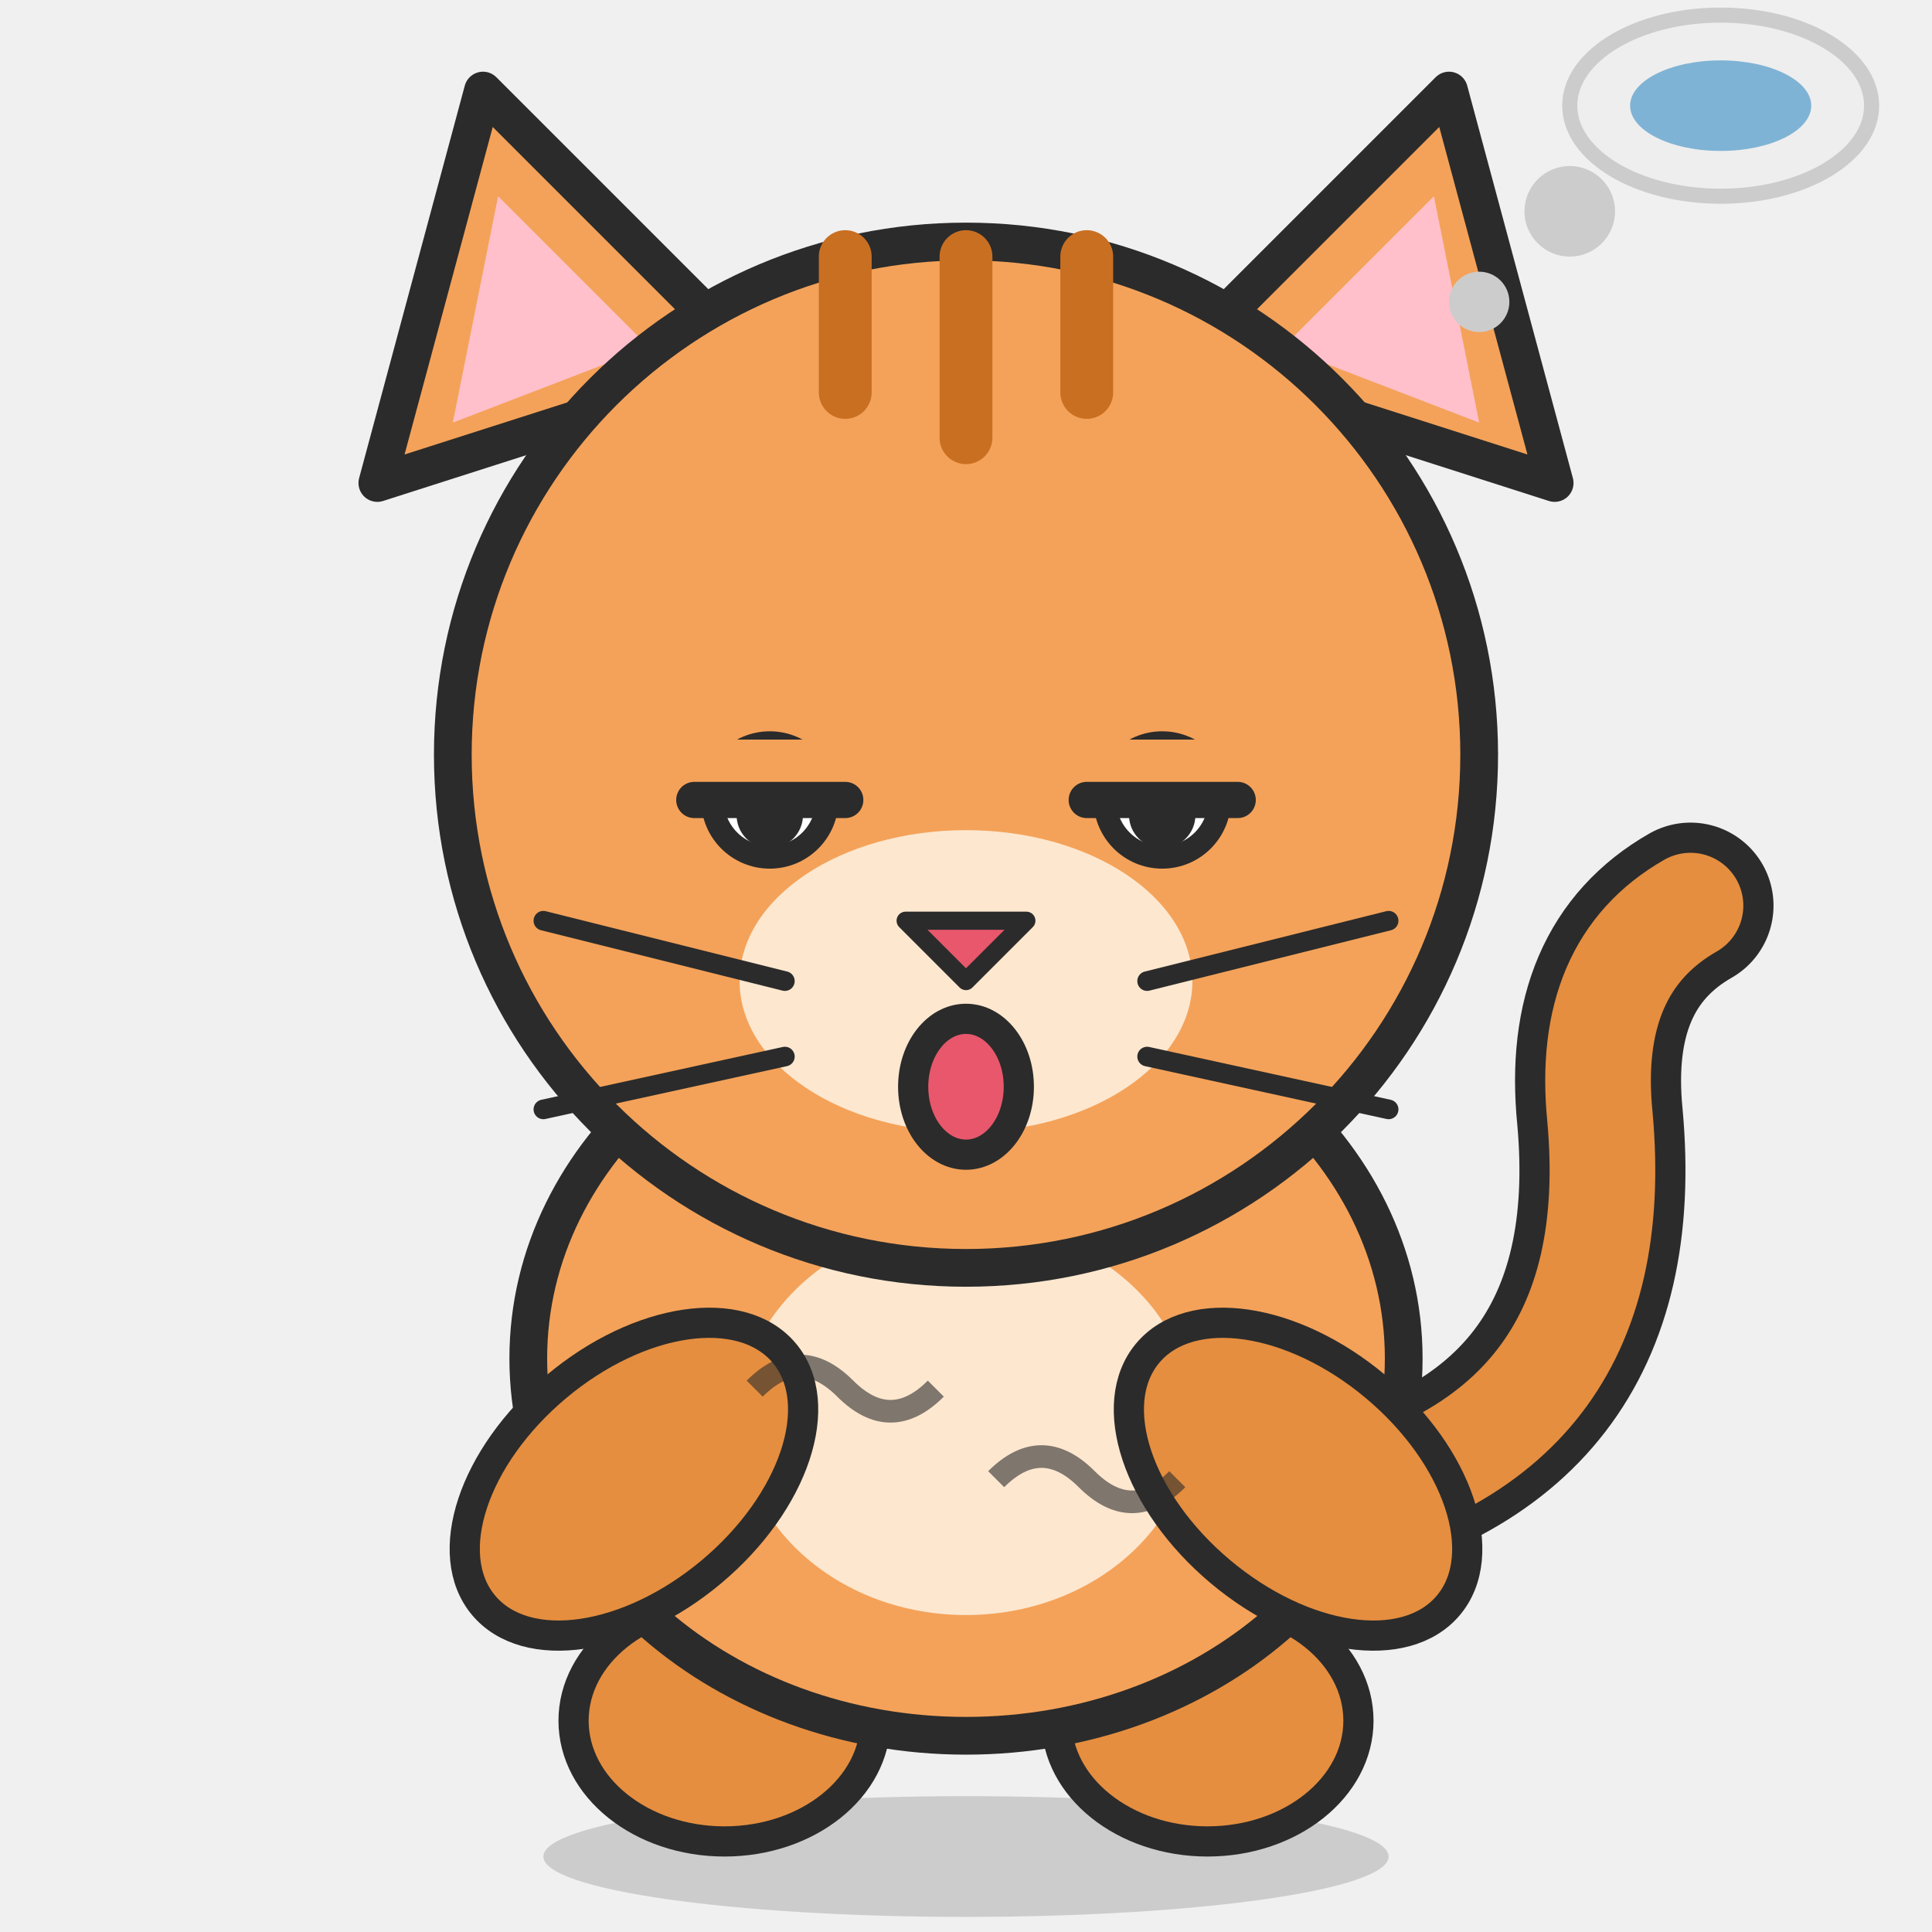
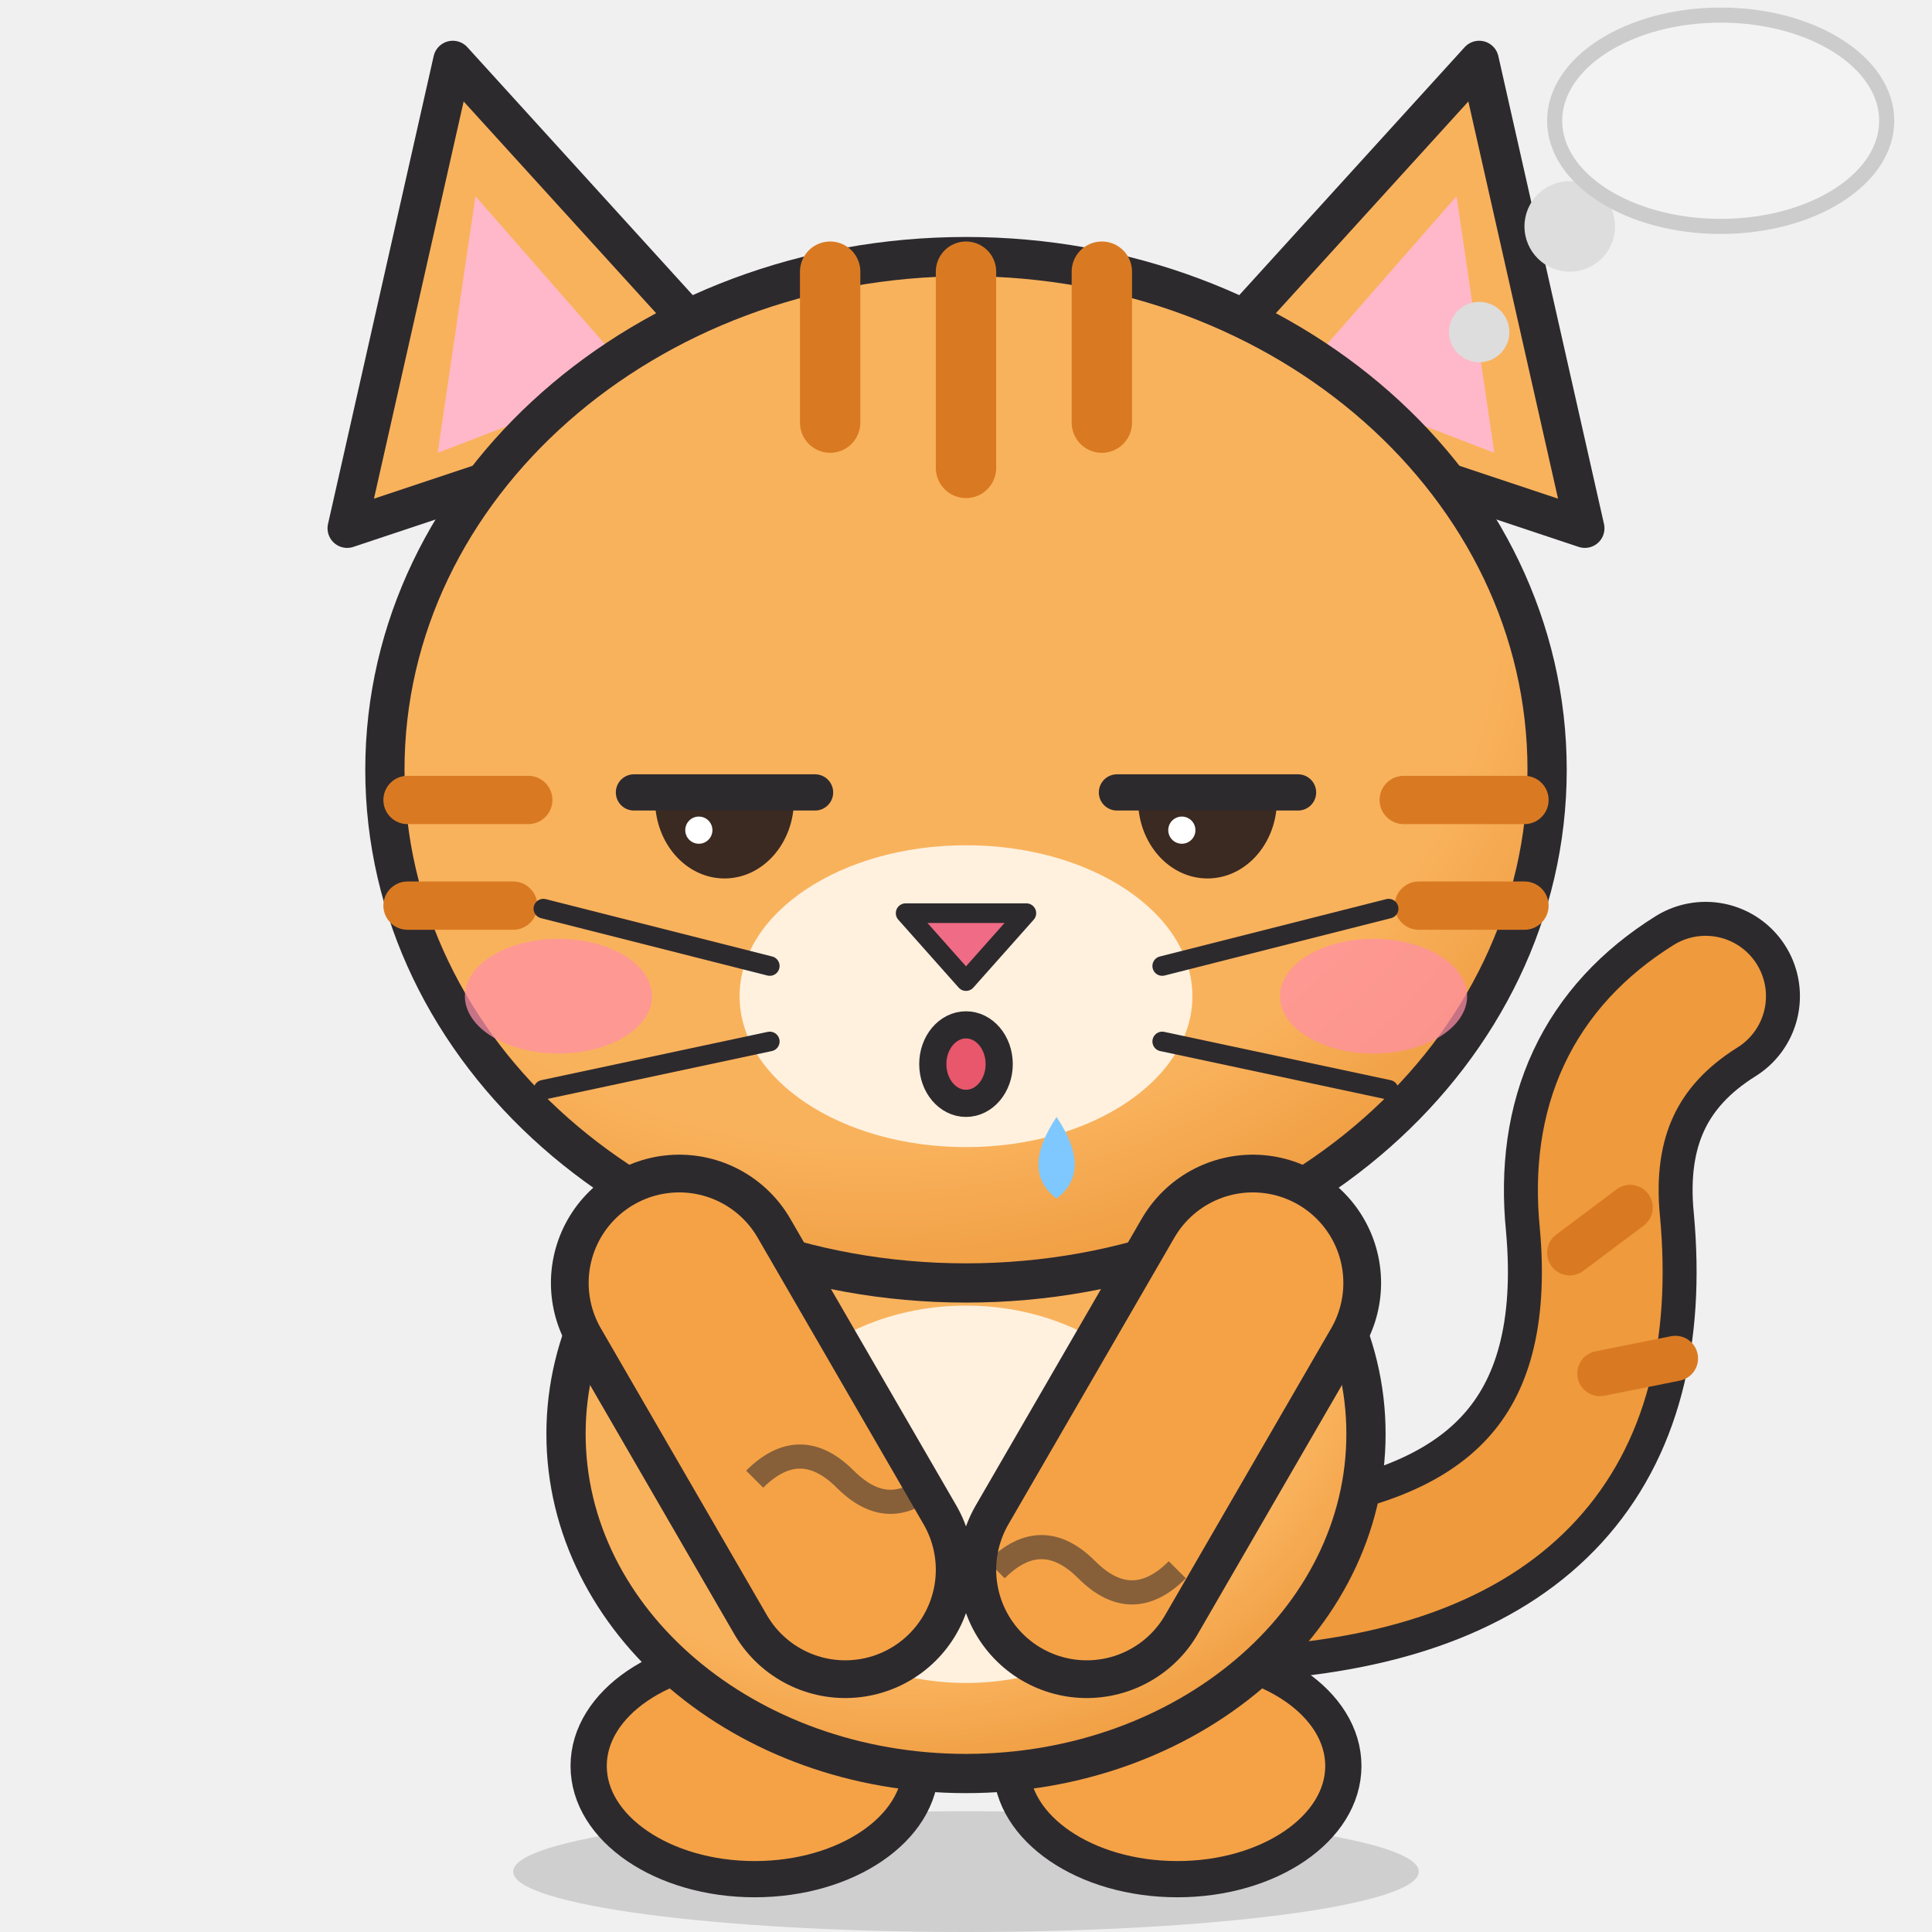
<svg xmlns="http://www.w3.org/2000/svg" viewBox="0 0 128 128" width="128" height="128">
-   <ellipse cx="64" cy="123" rx="28" ry="4" fill="#000" opacity=".15" />
-   <path d="M86 100 q22 -4 20 -26 q-1 -10 6 -14" fill="none" stroke="#2b2b2b" stroke-width="11" stroke-linecap="round" transform="rotate(0 86 100)" />
-   <path d="M86 100 q22 -4 20 -26 q-1 -10 6 -14" fill="none" stroke="#e58e3f" stroke-width="7" stroke-linecap="round" transform="rotate(0 86 100)" />
-   <ellipse cx="48" cy="114" rx="10" ry="8" fill="#e58e3f" stroke="#2b2b2b" stroke-width="2" transform="rotate(0 48 114)" />
-   <ellipse cx="80" cy="114" rx="10" ry="8" fill="#e58e3f" stroke="#2b2b2b" stroke-width="2" transform="rotate(0 80 114)" />
-   <ellipse cx="64" cy="90" rx="29" ry="25" fill="#f4a259" stroke="#2b2b2b" stroke-width="2.5" />
-   <ellipse cx="64" cy="94" rx="15" ry="13" fill="#fde7cf" />
-   <path d="M25 32 L32 6 L50 24 Z" fill="#f4a259" stroke="#2b2b2b" stroke-width="2.5" stroke-linejoin="round" />
-   <path d="M30 28 L33 13 L43 23 Z" fill="#ffc0cb" />
-   <path d="M103 32 L96 6 L78 24 Z" fill="#f4a259" stroke="#2b2b2b" stroke-width="2.5" stroke-linejoin="round" />
-   <path d="M98 28 L95 13 L85 23 Z" fill="#ffc0cb" />
-   <circle cx="64" cy="50" r="34" fill="#f4a259" stroke="#2b2b2b" stroke-width="2.5" />
-   <path d="M56 17 v9" stroke="#c96f22" stroke-width="3.5" stroke-linecap="round" />
-   <path d="M64 17 v12" stroke="#c96f22" stroke-width="3.5" stroke-linecap="round" />
-   <path d="M72 17 v9" stroke="#c96f22" stroke-width="3.5" stroke-linecap="round" />
-   <ellipse cx="64" cy="65" rx="15" ry="10" fill="#fde7cf" />
-   <circle cx="51" cy="53" r="3.8" fill="#fff" stroke="#2b2b2b" stroke-width="1.5" />
-   <circle cx="51" cy="54" r="2.2" fill="#2b2b2b" />
-   <path d="M46 51 h10" stroke="#f4a259" stroke-width="4" />
-   <path d="M46 53 h10" fill="none" stroke="#2b2b2b" stroke-width="2.4" stroke-linecap="round" />
-   <circle cx="77" cy="53" r="3.8" fill="#fff" stroke="#2b2b2b" stroke-width="1.5" />
-   <circle cx="77" cy="54" r="2.2" fill="#2b2b2b" />
-   <path d="M72 51 h10" stroke="#f4a259" stroke-width="4" />
-   <path d="M72 53 h10" fill="none" stroke="#2b2b2b" stroke-width="2.4" stroke-linecap="round" />
-   <path d="M60 61 h8 l-4 4 z" fill="#e8576b" stroke="#2b2b2b" stroke-width="1.2" stroke-linejoin="round" />
-   <ellipse cx="64" cy="72" rx="3.5" ry="4.5" fill="#e8576b" stroke="#2b2b2b" stroke-width="2" />
-   <path d="M52 65 l-16 -4" stroke="#2b2b2b" stroke-width="1.3" stroke-linecap="round" />
-   <path d="M52 70 l-16 3.5" stroke="#2b2b2b" stroke-width="1.3" stroke-linecap="round" />
-   <path d="M76 65 l16 -4" stroke="#2b2b2b" stroke-width="1.3" stroke-linecap="round" />
-   <path d="M76 70 l16 3.5" stroke="#2b2b2b" stroke-width="1.3" stroke-linecap="round" />
-   <ellipse cx="42" cy="98" rx="8" ry="13" fill="#e58e3f" stroke="#2b2b2b" stroke-width="2" transform="rotate(50 42 98)" />
-   <ellipse cx="86" cy="98" rx="8" ry="13" fill="#e58e3f" stroke="#2b2b2b" stroke-width="2" transform="rotate(-50 86 98)" />
-   <path d="M50 92 q3 -3 6 0 q3 3 6 0 M66 98 q3 -3 6 0 q3 3 6 0" fill="none" stroke="#2b2b2b" stroke-width="1.5" opacity=".6" />
-   <circle cx="98" cy="20" r="2" fill="#ccc" />
-   <circle cx="104" cy="14" r="3" fill="#ccc" />
-   <ellipse cx="114" cy="7" rx="10" ry="6" fill="#eee" stroke="#ccc" />
-   <ellipse cx="114" cy="7" rx="6" ry="3" fill="#7fb3d5" />
+   <defs>
+     <radialGradient id="furcathungry0" cx="42%" cy="32%" r="75%">
+       <stop offset="0" stop-color="#f9b25c" />
+       <stop offset="0.72" stop-color="#f9b25c" />
+       <stop offset="1" stop-color="#ec9537" />
+     </radialGradient>
+   </defs>
+   <ellipse cx="64" cy="124" rx="30" ry="4" fill="#000" opacity=".14" />
+   <g transform="translate(0 0) scale(1) rotate(0 64 122)">
+     <g transform="rotate(0 84 105)">
+       <path d="M84 105 q24 -2 22 -24 q-1 -10 7 -15" fill="none" stroke="#2d2a2e" stroke-width="12.5" stroke-linecap="round" />
+       <path d="M84 105 q24 -2 22 -24 q-1 -10 7 -15" fill="none" stroke="#ef9a3c" stroke-width="8" stroke-linecap="round" />
+       <path d="M104 83 l4 -3 M106 91 l5 -1" stroke="#d97a22" stroke-width="3" stroke-linecap="round" />
+     </g>
+     <ellipse cx="50" cy="117" rx="11" ry="7.5" fill="#f5a246" stroke="#2d2a2e" stroke-width="2.4" transform="rotate(0 50 117)" />
+     <ellipse cx="78" cy="117" rx="11" ry="7.5" fill="#f5a246" stroke="#2d2a2e" stroke-width="2.4" transform="rotate(0 78 117)" />
+     <ellipse cx="64" cy="95" rx="26.5" ry="22.5" fill="url(#furcathungry0)" stroke="#2d2a2e" stroke-width="2.6" />
+     <ellipse cx="64" cy="99" rx="15" ry="12.5" fill="#fff1de" />
+     <g transform="rotate(0 37 29)">
+       <path d="M23 35 L30 4 L50 26 Z" fill="#f9b25c" stroke="#2d2a2e" stroke-width="2.6" stroke-linejoin="round" />
+       <path d="M29 30 L31.5 13 L42 25 Z" fill="#ffb8c9" />
+     </g>
+     <g transform="rotate(0 91 29)">
+       <path d="M105 35 L98 4 L78 26 Z" fill="#f9b25c" stroke="#2d2a2e" stroke-width="2.6" stroke-linejoin="round" />
+       <path d="M99 30 L96.5 13 L86 25 Z" fill="#ffb8c9" />
+     </g>
+     <ellipse cx="64" cy="51" rx="38.5" ry="34" fill="url(#furcathungry0)" stroke="#2d2a2e" stroke-width="2.6" />
+     <path d="M55 18 v10" stroke="#d97a22" stroke-width="4" stroke-linecap="round" />
+     <path d="M64 18 v13" stroke="#d97a22" stroke-width="4" stroke-linecap="round" />
+     <path d="M73 18 v10" stroke="#d97a22" stroke-width="4" stroke-linecap="round" />
+     <path d="M27 53 h8 M27 60 h7 M101 53 h-8 M101 60 h-7" stroke="#d97a22" stroke-width="3.2" stroke-linecap="round" />
+     <ellipse cx="64" cy="66" rx="15" ry="10" fill="#fff1de" />
+     <ellipse cx="48" cy="53" rx="4.6" ry="5.2" fill="#3b2a22" />
+     <ellipse cx="49.9" cy="50.8" rx="1.9" ry="1.9" fill="#fff" />
+     <ellipse cx="46.3" cy="55" rx="0.9" ry="0.9" fill="#fff" />
+     <path d="M40.5 45 h15 v7.5 h-15 z" fill="#f9b25c" />
+     <path d="M42 52.5 h12" fill="none" stroke="#2d2a2e" stroke-width="2.4" stroke-linecap="round" stroke-linejoin="round" />
+     <ellipse cx="80" cy="53" rx="4.6" ry="5.2" fill="#3b2a22" />
+     <ellipse cx="81.9" cy="50.8" rx="1.9" ry="1.9" fill="#fff" />
+     <ellipse cx="78.3" cy="55" rx="0.9" ry="0.9" fill="#fff" />
+     <path d="M72.5 45 h15 v7.5 h-15 z" fill="#f9b25c" />
+     <path d="M74 52.5 h12" fill="none" stroke="#2d2a2e" stroke-width="2.4" stroke-linecap="round" stroke-linejoin="round" />
+     <ellipse cx="37" cy="66" rx="6.2" ry="3.8" fill="#ff8fa6" opacity="0.72" />
+     <ellipse cx="91" cy="66" rx="6.2" ry="3.8" fill="#ff8fa6" opacity="0.72" />
+     <path d="M60 60.5 h8 l-4 4.5 z" fill="#f06b85" stroke="#2d2a2e" stroke-width="1.3" stroke-linejoin="round" />
+     <path d="M51 64 l-15 -3.8" stroke="#2d2a2e" stroke-width="1.3" stroke-linecap="round" />
+     <path d="M51 69 l-15 3.2" stroke="#2d2a2e" stroke-width="1.3" stroke-linecap="round" />
+     <path d="M77 64 l15 -3.8" stroke="#2d2a2e" stroke-width="1.3" stroke-linecap="round" />
+     <path d="M77 69 l15 3.2" stroke="#2d2a2e" stroke-width="1.3" stroke-linecap="round" />
+     <ellipse cx="64" cy="70.5" rx="2.2" ry="2.6" fill="#e8576b" stroke="#2d2a2e" stroke-width="1.8" />
+     <line x1="45" y1="85" x2="56" y2="104" stroke-linecap="round" stroke="#2d2a2e" stroke-width="17" />
+     <line x1="45" y1="85" x2="56" y2="104" stroke-linecap="round" stroke="#f5a246" stroke-width="12" />
+     <line x1="83" y1="85" x2="72" y2="104" stroke-linecap="round" stroke="#2d2a2e" stroke-width="17" />
+     <line x1="83" y1="85" x2="72" y2="104" stroke-linecap="round" stroke="#f5a246" stroke-width="12" />
+     <path d="M50 98 q3 -3 6 0 q3 3 6 0 M66 104 q3 -3 6 0 q3 3 6 0" fill="none" stroke="#2d2a2e" stroke-width="1.6" opacity=".55" />
+     <ellipse cx="98" cy="22" rx="2" ry="2" fill="#ddd" />
+     <ellipse cx="104" cy="15" rx="3" ry="3" fill="#ddd" />
+     <ellipse cx="114" cy="8" rx="11" ry="7" fill="#f3f3f3" stroke="#ccc" />
+     <path transform="translate(70 74) scale(0.6)" d="M0 0 q-4 6 0 9 q4 -3 0 -9z" fill="#7ec8ff" />
+   </g>
</svg>
